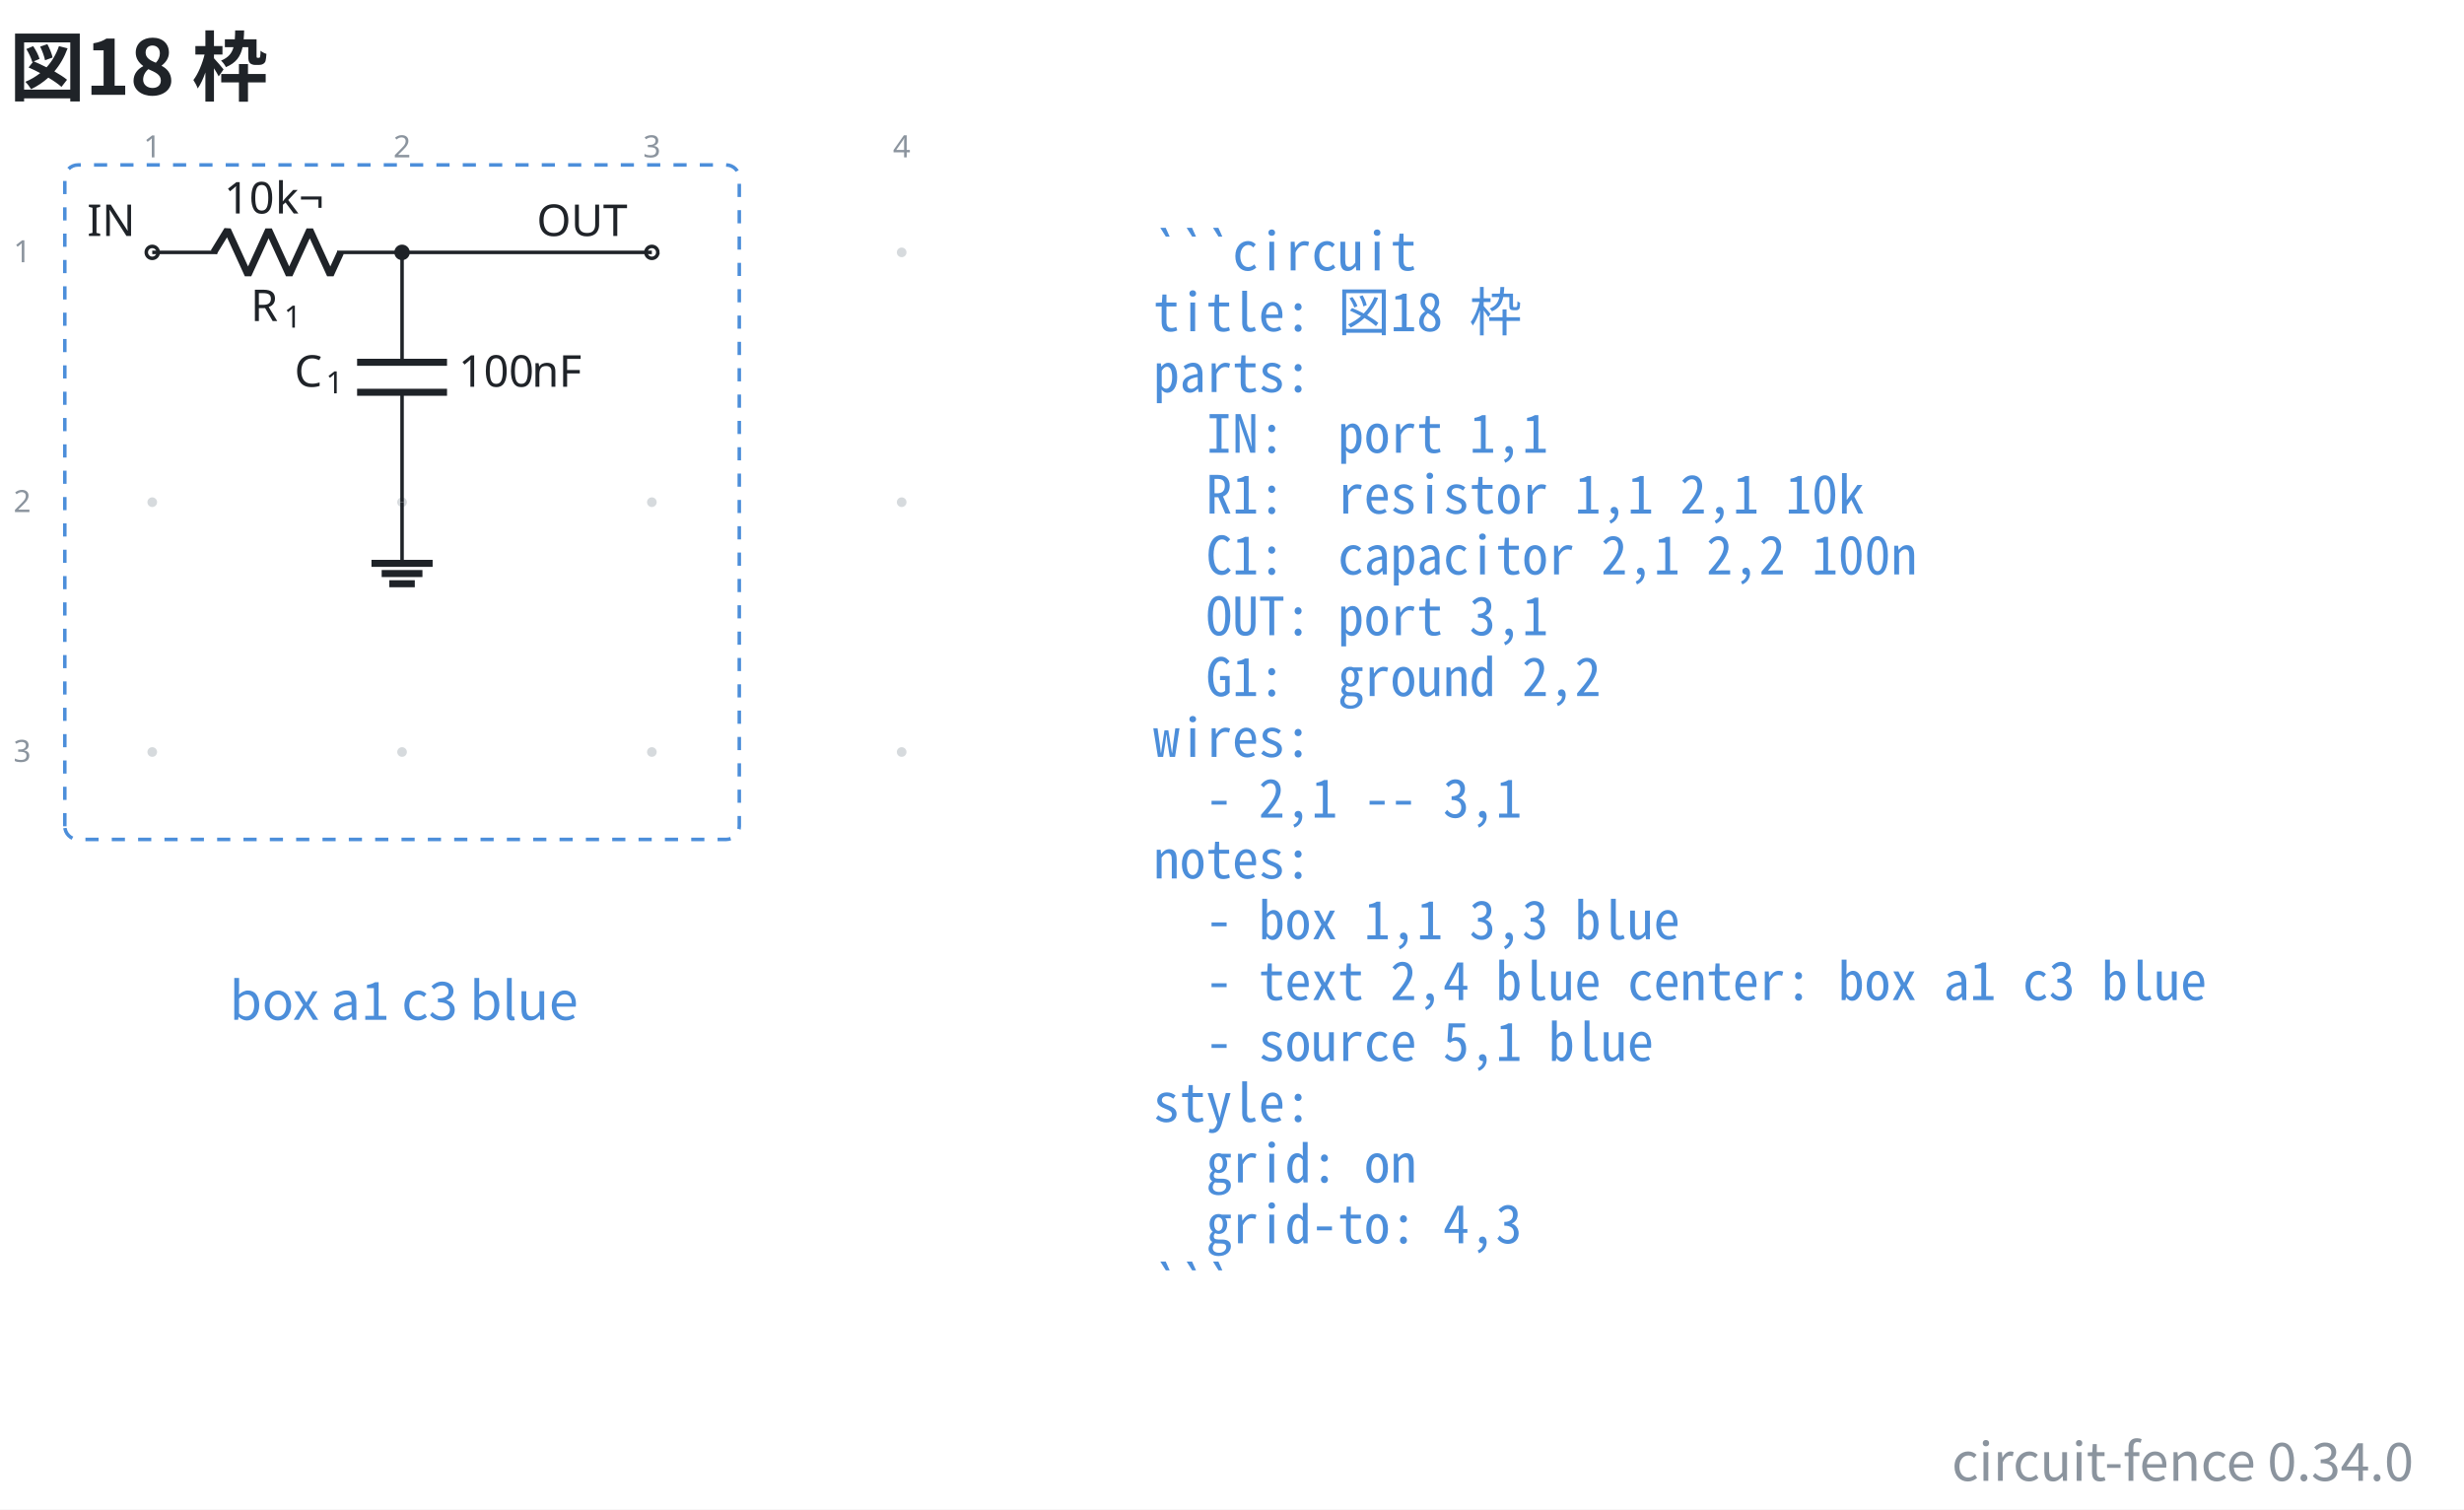
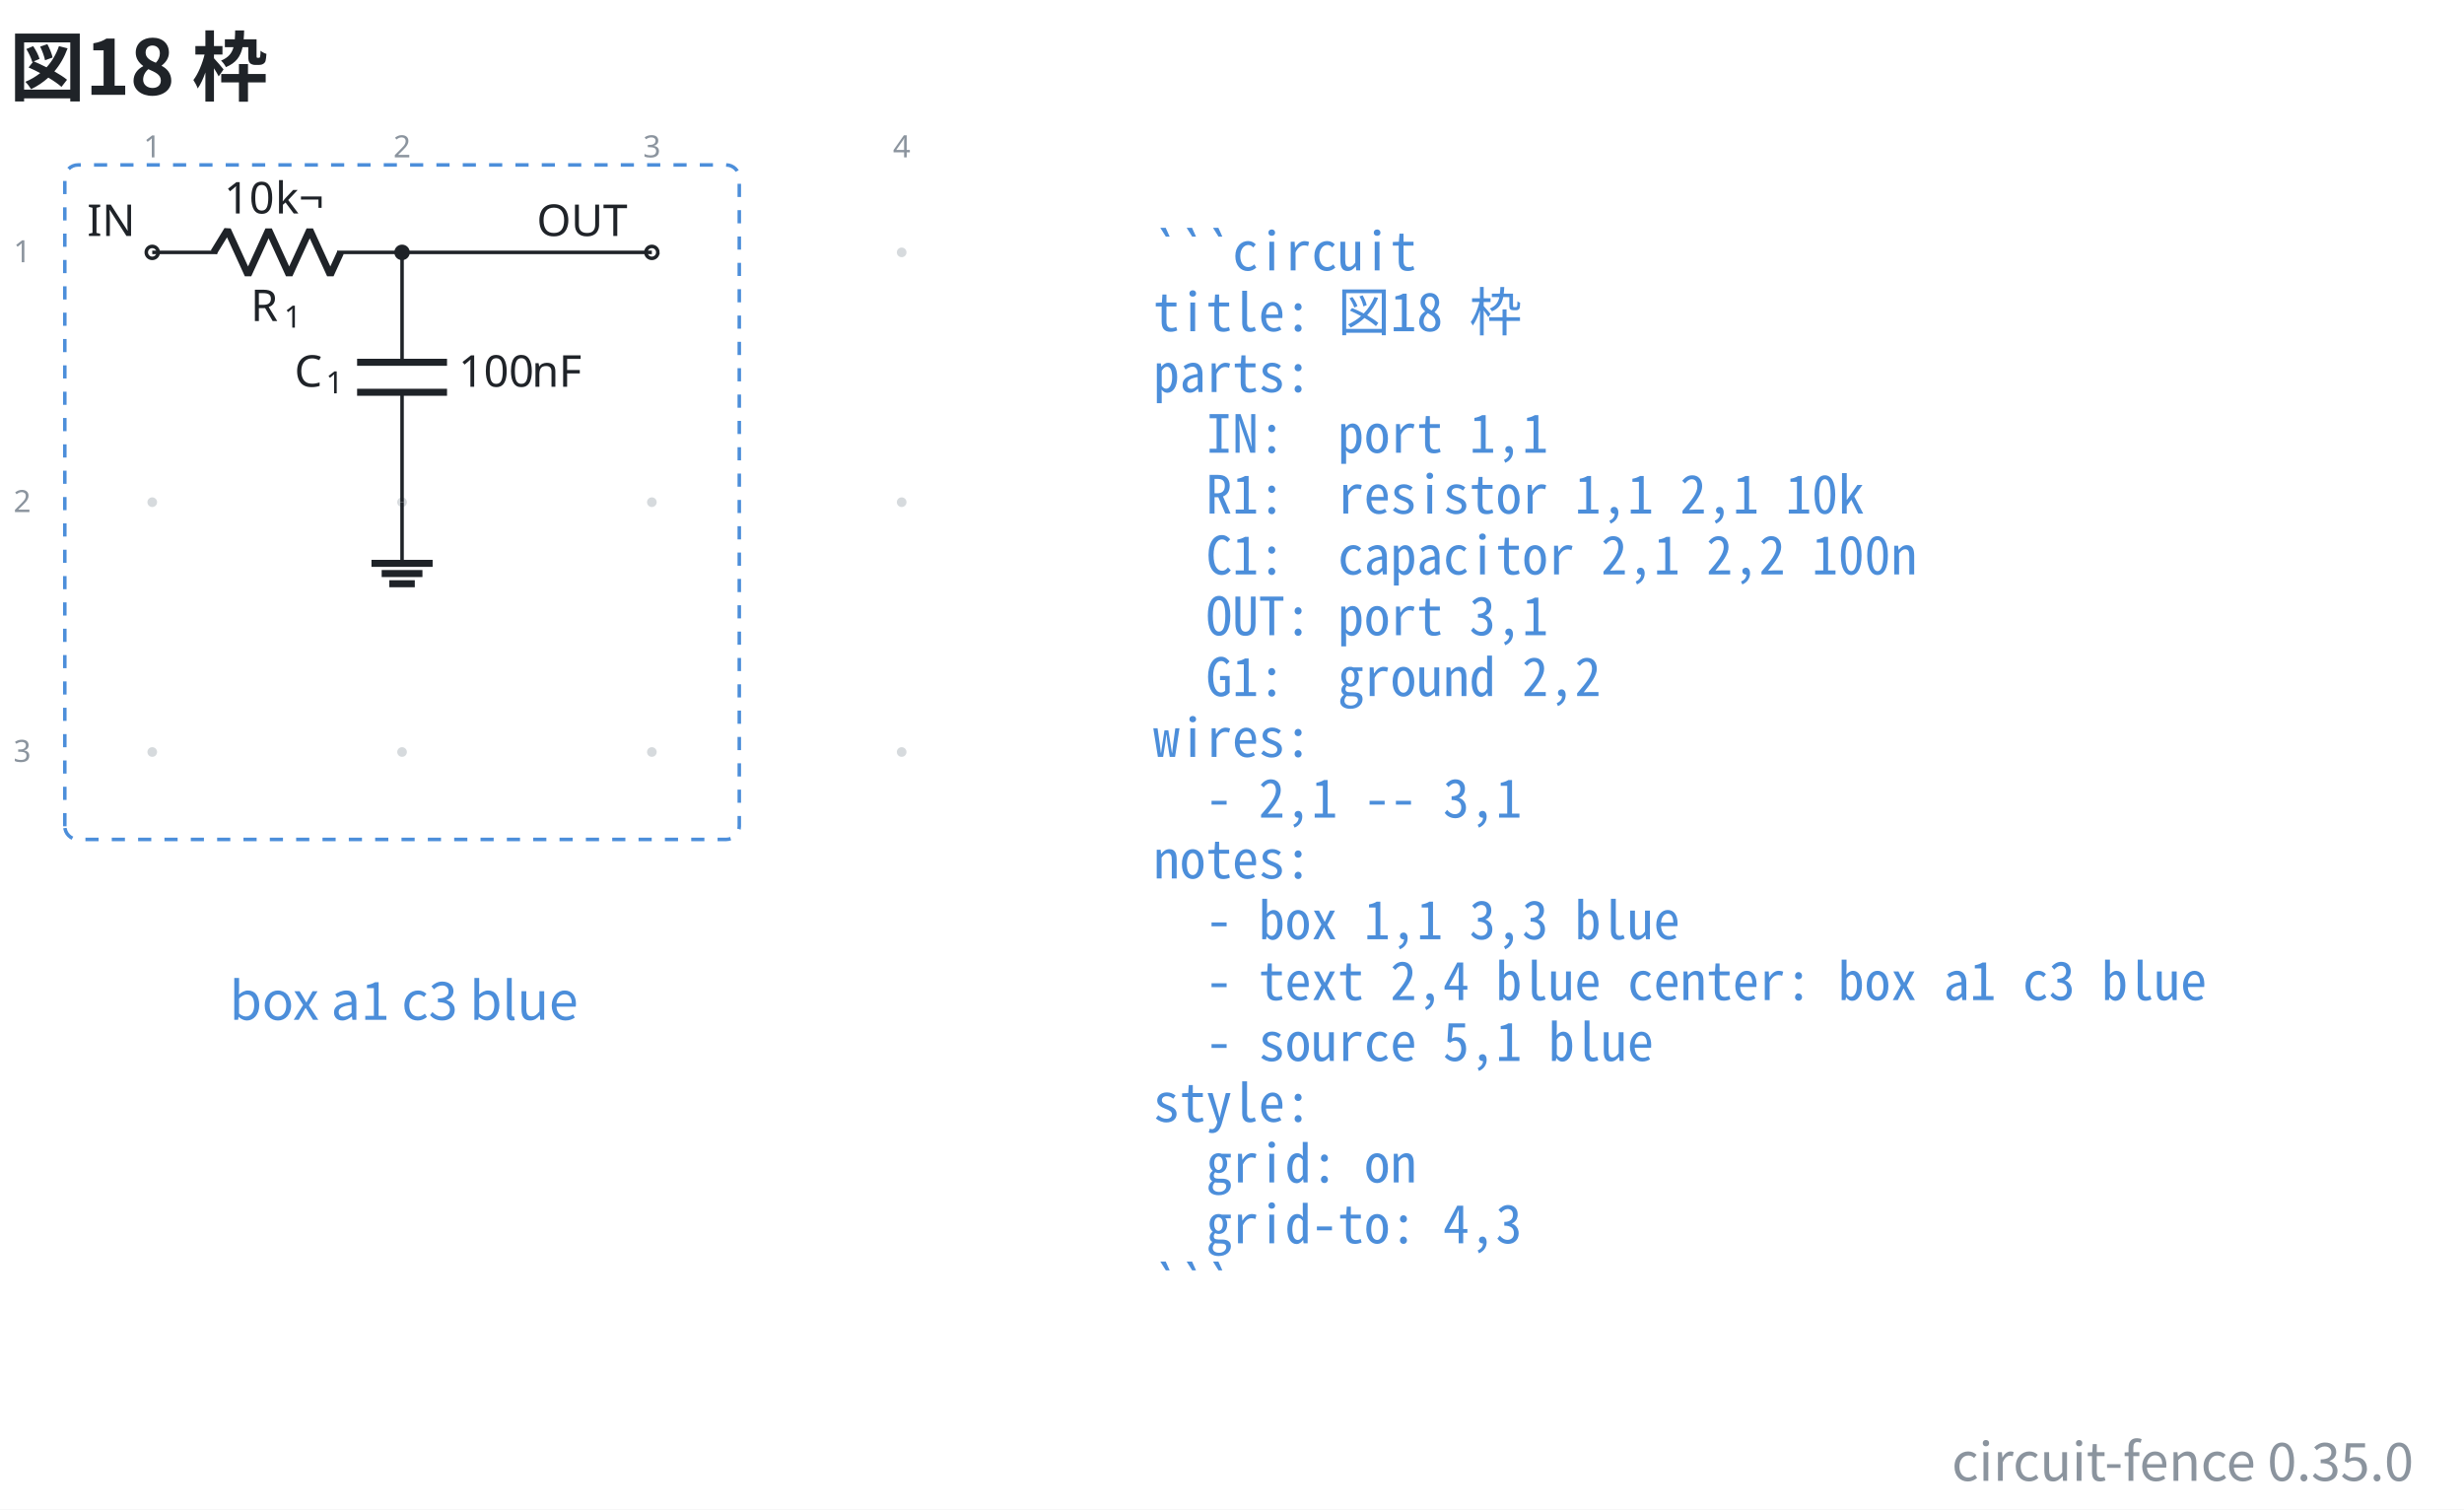
- <svg xmlns="http://www.w3.org/2000/svg" data-figure-paper="#ffffff" data-circuit-fence="0.34.0" fill="#1f2328" width="748.399" height="458.468" viewBox="-72 -72 561.299 343.851">
+ <svg xmlns="http://www.w3.org/2000/svg" data-figure-paper="#ffffff" data-circuit-fence="0.35.0" fill="#1f2328" width="748.399" height="458.468" viewBox="-72 -72 561.299 343.851">
  <rect x="-72" y="-72" width="561.299" height="343.851" fill="#ffffff" />
  <g stroke="#1f2328" stroke-miterlimit="10" stroke-width=".8">
    <path fill="#8b949e" fill-opacity=".35" stroke="none" stroke-opacity=".35" d="M-36.218-14.511a1.1 1.1 0 1 0-2.2 0 1.1 1.1 0 0 0 2.2 0M-36.218 42.394a1.1 1.1 0 1 0-2.2 0 1.1 1.1 0 0 0 2.2 0M-36.218 99.3a1.1 1.1 0 1 0-2.2 0 1.1 1.1 0 0 0 2.2 0M20.688-14.511a1.1 1.1 0 1 0-2.2 0 1.1 1.1 0 0 0 2.2 0M20.688 42.394a1.1 1.1 0 1 0-2.2 0 1.1 1.1 0 0 0 2.2 0M20.688 99.3a1.1 1.1 0 1 0-2.2 0 1.1 1.1 0 0 0 2.2 0M77.593-14.511a1.1 1.1 0 1 0-2.2 0 1.1 1.1 0 0 0 2.2 0M77.593 42.394a1.1 1.1 0 1 0-2.2 0 1.1 1.1 0 0 0 2.2 0M77.593 99.3a1.1 1.1 0 1 0-2.2 0 1.1 1.1 0 0 0 2.2 0M134.499-14.511a1.1 1.1 0 1 0-2.2 0 1.1 1.1 0 0 0 2.2 0M134.499 42.394a1.1 1.1 0 1 0-2.2 0 1.1 1.1 0 0 0 2.2 0M134.499 99.3a1.1 1.1 0 1 0-2.2 0 1.1 1.1 0 0 0 2.2 0m-1.1 0" />
    <g fill="#8b949e" stroke="#8b949e">
      <text x="-37.318" y="-14.511" fill="#8b949e" stroke="none" font-family="cmr7" font-size="7" transform="translate(-1.993 -21.645)">1</text>
    </g>
    <g fill="#8b949e" stroke="#8b949e">
      <text x="-37.318" y="-14.511" fill="#8b949e" stroke="none" font-family="cmr7" font-size="7" transform="translate(54.912 -21.645)">2</text>
    </g>
    <g fill="#8b949e" stroke="#8b949e">
      <text x="-37.318" y="-14.511" fill="#8b949e" stroke="none" font-family="cmr7" font-size="7" transform="translate(111.818 -21.645)">3</text>
    </g>
    <g fill="#8b949e" stroke="#8b949e">
      <text x="-37.318" y="-14.511" fill="#8b949e" stroke="none" font-family="cmr7" font-size="7" transform="translate(168.723 -21.645)">4</text>
    </g>
    <g fill="#8b949e" stroke="#8b949e">
      <text x="-37.318" y="-14.511" fill="#8b949e" stroke="none" font-family="cmr7" font-size="7" transform="translate(-31.62 2.256)">1</text>
    </g>
    <g fill="#8b949e" stroke="#8b949e">
      <text x="-37.318" y="-14.511" fill="#8b949e" stroke="none" font-family="cmr7" font-size="7" transform="translate(-31.62 59.161)">2</text>
    </g>
    <g fill="#8b949e" stroke="#8b949e">
      <text x="-37.318" y="-14.511" fill="#8b949e" stroke="none" font-family="cmr7" font-size="7" transform="translate(-31.62 116.067)">3</text>
    </g>
    <g fill="#ffffff">
      <path d="M-35.952-14.511a1.365 1.365 0 1 0-2.731 0 1.365 1.365 0 0 0 2.73 0Zm-1.366 0" />
    </g>
    <text x="-37.318" y="-14.511" stroke="none" font-family="cmr10" font-size="10" transform="translate(-14.844 -3.733)">IN</text>
    <path fill="none" d="M-37.318-14.511h.4m-.4 0h14.796m27.314 0h14.796m-.4 0h.4" />
    <g stroke-linejoin="bevel" stroke-width="1.6">
      <path fill="none" d="m-23.322-14.511 3.143-5.122 4.685 10.243 4.686-10.243L-6.122-9.39l4.686-10.243L3.249-9.39l2.343-5.121" />
    </g>
    <g stroke="none">
      <text x="-37.318" y="-14.511" font-family="cmmi10" font-size="10" transform="translate(22.413 15.648)">R</text>
      <text x="-29.725" y="-13.011" font-family="cmr7" font-size="7" transform="translate(22.413 15.648)">1</text>
    </g>
    <g stroke="none" font-family="cmr10" font-size="10">
      <text x="-37.318" y="-14.511" transform="translate(16.37 -8.863)">10</text>
      <text x="-25.651" y="-14.511" transform="translate(16.37 -8.863)">k¬</text>
    </g>
    <path fill="none" d="M19.588-14.511v.4m0-.4v25.038m0 6.829v25.038m0-.4v.4" />
    <g stroke-width="1.6">
      <path fill="none" d="M29.83 10.527H9.346m20.486 6.829H9.345" />
    </g>
    <g stroke="none">
      <text x="-37.318" y="-14.511" font-family="cmmi10" font-size="10" transform="translate(32.39 30.606)">C</text>
      <text x="-30.171" y="-13.011" font-family="cmr7" font-size="7" transform="translate(32.39 30.606)">1</text>
    </g>
    <g stroke="none" font-family="cmr10" font-size="10">
      <text x="-37.318" y="-14.511" transform="translate(69.787 30.606)">100</text>
      <text x="-20.651" y="-14.511" transform="translate(69.787 30.606)">nF</text>
    </g>
    <g fill="#ffffff">
      <path d="M77.859-14.511a1.365 1.365 0 1 0-2.731 0 1.365 1.365 0 0 0 2.73 0Zm-1.366 0" />
    </g>
    <text x="-37.318" y="-14.511" stroke="none" font-family="cmr10" font-size="10" transform="translate(87.578 -3.733)">OUT</text>
    <path fill="none" d="M19.588 42.394v13.93" />
    <path fill="none" stroke-width="1.6" d="M12.622 56.325h13.931m-11.609 2.321h9.287m-7.545 2.322h5.804" />
    <path fill="none" d="M19.588-14.511h56.905" />
    <path d="M20.953-14.511a1.365 1.365 0 1 0-2.73 0 1.365 1.365 0 0 0 2.73 0Zm-1.365 0" />
    <path fill="none" stroke="#4c8eda" stroke-dasharray="3.0,3.0" d="M-57.235 116.217V-31.428a3 3 0 0 1 3-3H93.41a3 3 0 0 1 3 3v147.645a3 3 0 0 1-3 3H-54.235a3 3 0 0 1-3-3ZM96.41-34.428" />
    <g>
      <text x="-37.318" y="-14.511" fill="#4c8eda" stroke="none" font-family="'Noto Sans CJK JP','Noto Sans JP','Hiragino Sans','Yu Gothic',sans-serif" font-size="12" transform="translate(57.305 174.816)" text-anchor="middle">box a1 c3 blue</text>
    </g>
    <g>
      <text x="-37.318" y="-14.511" fill="#4c8eda" stroke="none" font-family="'Noto Sans Mono CJK JP',ui-monospace,'SFMono-Regular',Consolas,'Liberation Mono',monospace" font-size="12" transform="translate(228.022 4.1)" xml:space="preserve">```circuit</text>
    </g>
    <g>
      <text x="-37.318" y="-14.511" fill="#4c8eda" stroke="none" font-family="'Noto Sans Mono CJK JP',ui-monospace,'SFMono-Regular',Consolas,'Liberation Mono',monospace" font-size="12" transform="translate(228.022 17.956)" xml:space="preserve">title: 図18 枠</text>
    </g>
    <g>
      <text x="-37.318" y="-14.511" fill="#4c8eda" stroke="none" font-family="'Noto Sans Mono CJK JP',ui-monospace,'SFMono-Regular',Consolas,'Liberation Mono',monospace" font-size="12" transform="translate(228.022 31.813)" xml:space="preserve">parts:</text>
    </g>
    <g>
      <text x="-37.318" y="-14.511" fill="#4c8eda" stroke="none" font-family="'Noto Sans Mono CJK JP',ui-monospace,'SFMono-Regular',Consolas,'Liberation Mono',monospace" font-size="12" transform="translate(228.022 45.641)" xml:space="preserve">  IN:  port 1,1</text>
    </g>
    <g>
      <text x="-37.318" y="-14.511" fill="#4c8eda" stroke="none" font-family="'Noto Sans Mono CJK JP',ui-monospace,'SFMono-Regular',Consolas,'Liberation Mono',monospace" font-size="12" transform="translate(228.022 59.498)" xml:space="preserve">  R1:  resistor 1,1 2,1 10k</text>
    </g>
    <g>
      <text x="-37.318" y="-14.511" fill="#4c8eda" stroke="none" font-family="'Noto Sans Mono CJK JP',ui-monospace,'SFMono-Regular',Consolas,'Liberation Mono',monospace" font-size="12" transform="translate(228.022 73.354)" xml:space="preserve">  C1:  capacitor 2,1 2,2 100n</text>
    </g>
    <g>
      <text x="-37.318" y="-14.511" fill="#4c8eda" stroke="none" font-family="'Noto Sans Mono CJK JP',ui-monospace,'SFMono-Regular',Consolas,'Liberation Mono',monospace" font-size="12" transform="translate(228.022 87.21)" xml:space="preserve">  OUT: port 3,1</text>
    </g>
    <g>
      <text x="-37.318" y="-14.511" fill="#4c8eda" stroke="none" font-family="'Noto Sans Mono CJK JP',ui-monospace,'SFMono-Regular',Consolas,'Liberation Mono',monospace" font-size="12" transform="translate(228.022 101.067)" xml:space="preserve">  G1:  ground 2,2</text>
    </g>
    <g>
      <text x="-37.318" y="-14.511" fill="#4c8eda" stroke="none" font-family="'Noto Sans Mono CJK JP',ui-monospace,'SFMono-Regular',Consolas,'Liberation Mono',monospace" font-size="12" transform="translate(228.022 114.924)" xml:space="preserve">wires:</text>
    </g>
    <g>
      <text x="-37.318" y="-14.511" fill="#4c8eda" stroke="none" font-family="'Noto Sans Mono CJK JP',ui-monospace,'SFMono-Regular',Consolas,'Liberation Mono',monospace" font-size="12" transform="translate(228.022 128.751)" xml:space="preserve">  - 2,1 -- 3,1</text>
    </g>
    <g>
      <text x="-37.318" y="-14.511" fill="#4c8eda" stroke="none" font-family="'Noto Sans Mono CJK JP',ui-monospace,'SFMono-Regular',Consolas,'Liberation Mono',monospace" font-size="12" transform="translate(228.022 142.608)" xml:space="preserve">notes:</text>
    </g>
    <g>
      <text x="-37.318" y="-14.511" fill="#4c8eda" stroke="none" font-family="'Noto Sans Mono CJK JP',ui-monospace,'SFMono-Regular',Consolas,'Liberation Mono',monospace" font-size="12" transform="translate(228.022 156.464)" xml:space="preserve">  - box 1,1 3,3 blue</text>
    </g>
    <g>
      <text x="-37.318" y="-14.511" fill="#4c8eda" stroke="none" font-family="'Noto Sans Mono CJK JP',ui-monospace,'SFMono-Regular',Consolas,'Liberation Mono',monospace" font-size="12" transform="translate(228.022 170.32)" xml:space="preserve">  - text 2,4 blue center: box a1 c3 blue</text>
    </g>
    <g>
      <text x="-37.318" y="-14.511" fill="#4c8eda" stroke="none" font-family="'Noto Sans Mono CJK JP',ui-monospace,'SFMono-Regular',Consolas,'Liberation Mono',monospace" font-size="12" transform="translate(228.022 184.177)" xml:space="preserve">  - source 5,1 blue</text>
    </g>
    <g>
      <text x="-37.318" y="-14.511" fill="#4c8eda" stroke="none" font-family="'Noto Sans Mono CJK JP',ui-monospace,'SFMono-Regular',Consolas,'Liberation Mono',monospace" font-size="12" transform="translate(228.022 198.034)" xml:space="preserve">style:</text>
    </g>
    <g>
      <text x="-37.318" y="-14.511" fill="#4c8eda" stroke="none" font-family="'Noto Sans Mono CJK JP',ui-monospace,'SFMono-Regular',Consolas,'Liberation Mono',monospace" font-size="12" transform="translate(228.022 211.862)" xml:space="preserve">  grid: on</text>
    </g>
    <g>
      <text x="-37.318" y="-14.511" fill="#4c8eda" stroke="none" font-family="'Noto Sans Mono CJK JP',ui-monospace,'SFMono-Regular',Consolas,'Liberation Mono',monospace" font-size="12" transform="translate(228.022 225.718)" xml:space="preserve">  grid-to: 4,3</text>
    </g>
    <g>
      <text x="-37.318" y="-14.511" fill="#4c8eda" stroke="none" font-family="'Noto Sans Mono CJK JP',ui-monospace,'SFMono-Regular',Consolas,'Liberation Mono',monospace" font-size="12" transform="translate(228.022 239.575)" xml:space="preserve">```</text>
    </g>
    <g>
      <text x="-37.318" y="-14.511" fill="#1f2328" stroke="none" font-family="'Noto Sans CJK JP','Noto Sans JP','Hiragino Sans','Yu Gothic',sans-serif" font-size="17.28" transform="translate(-32.552 -35.889)" font-weight="bold">図18 枠</text>
    </g>
    <g>
-       <text x="-37.318" y="-14.511" fill="#8b949e" stroke="none" font-family="'Noto Sans CJK JP','Noto Sans JP','Hiragino Sans','Yu Gothic',sans-serif" font-size="12" transform="translate(515.139 279.82)" text-anchor="end">circuit-fence 0.34.0</text>
+       <text x="-37.318" y="-14.511" fill="#8b949e" stroke="none" font-family="'Noto Sans CJK JP','Noto Sans JP','Hiragino Sans','Yu Gothic',sans-serif" font-size="12" transform="translate(515.139 279.82)" text-anchor="end">circuit-fence 0.35.0</text>
    </g>
  </g>
</svg>
